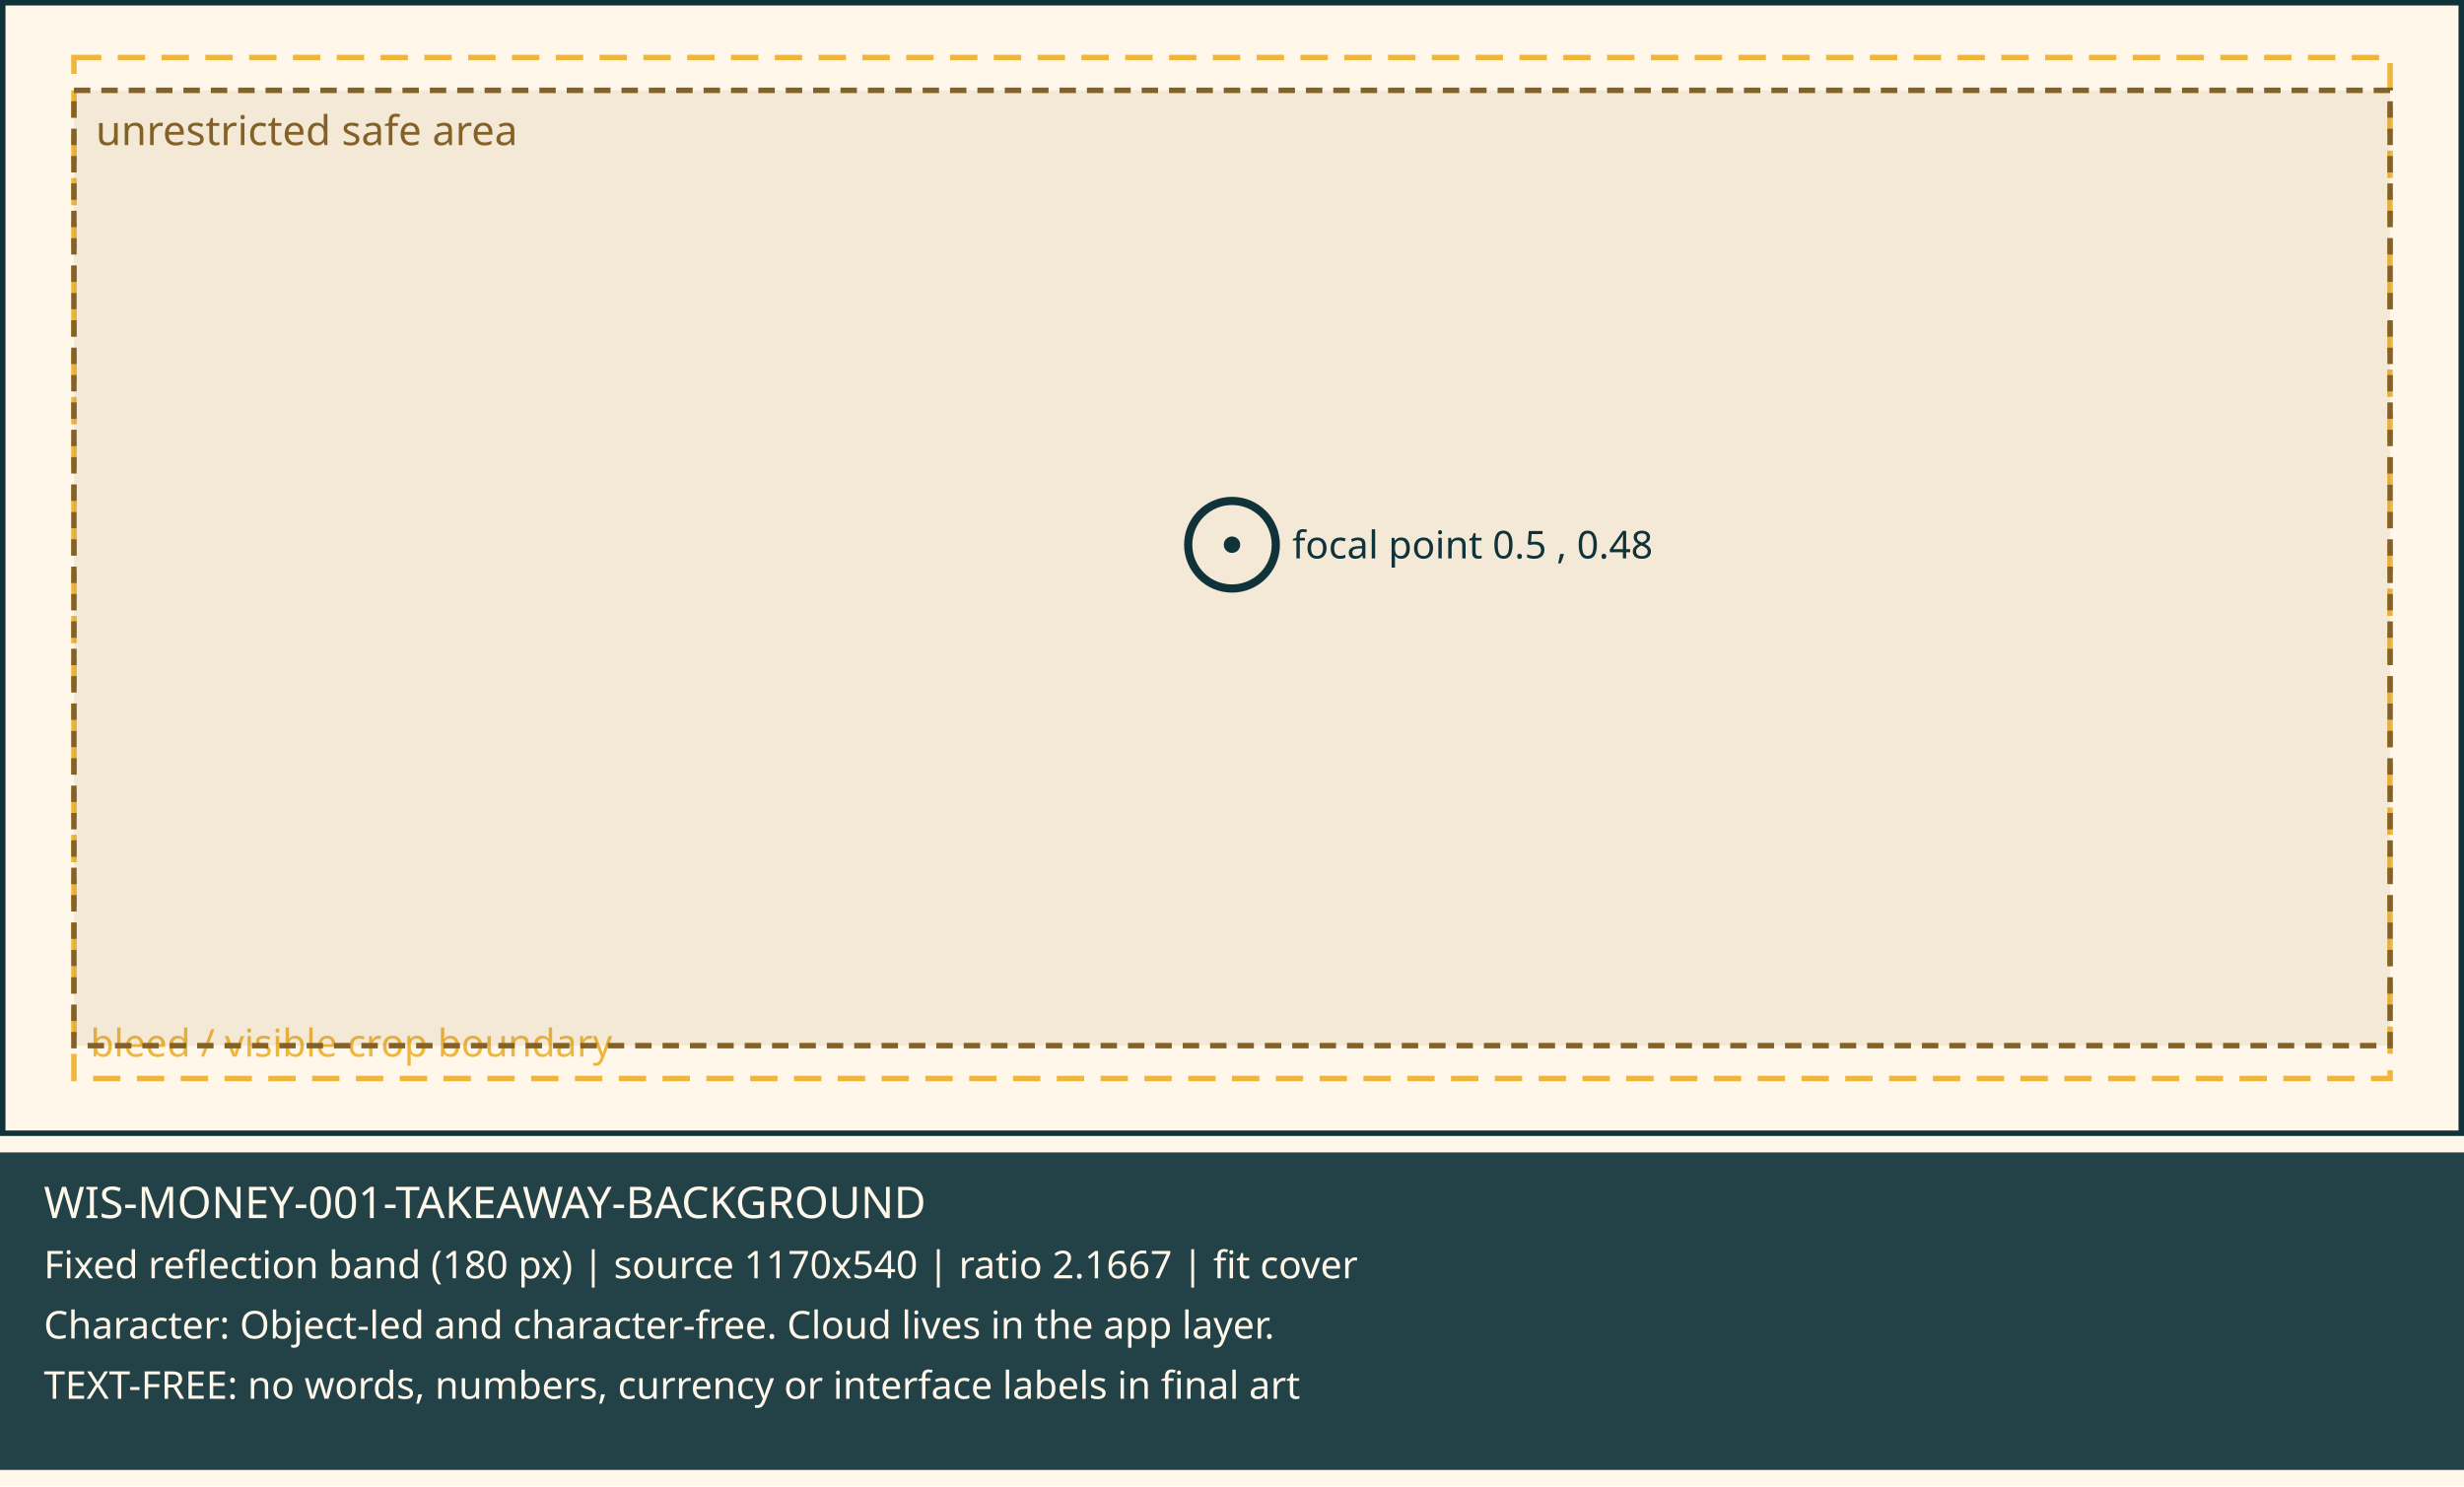
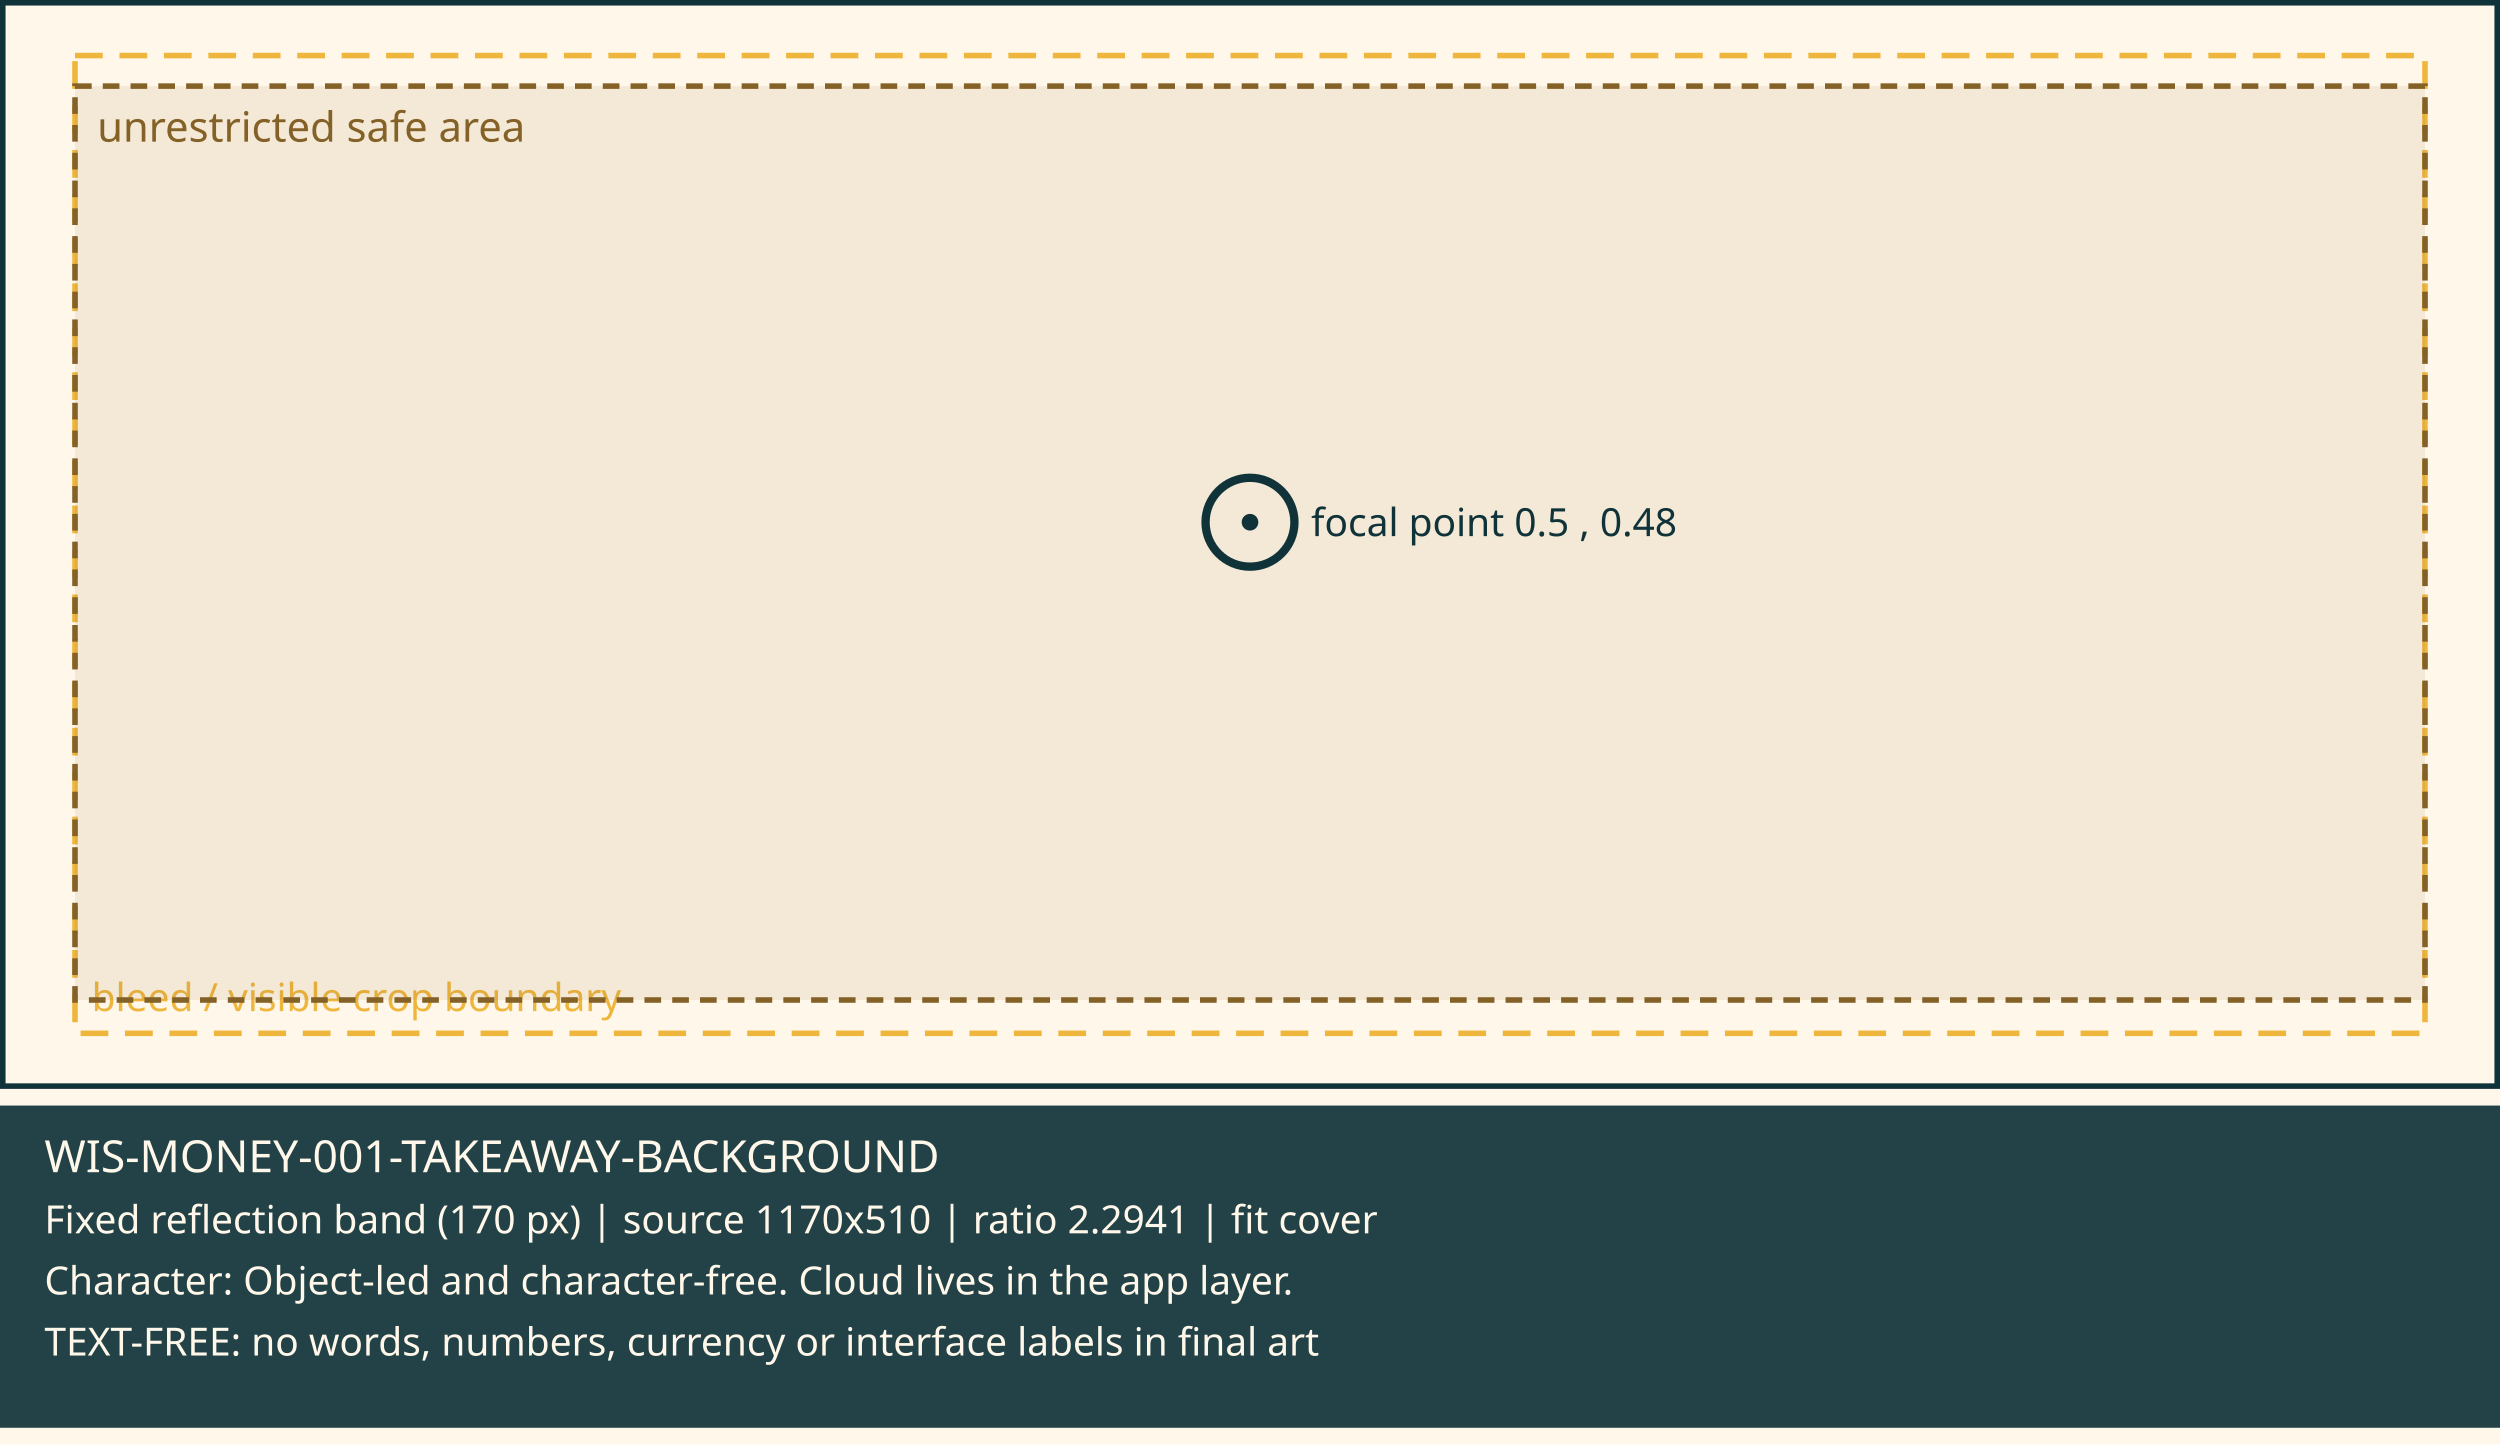
- <svg xmlns="http://www.w3.org/2000/svg" width="900" height="543" viewBox="0 0 900 543">
-   <rect width="900" height="543" fill="#FFF8EA" />
-   <rect x="1" y="1" width="898" height="413" fill="none" stroke="#10333A" stroke-width="2" />
-   <rect x="27" y="21" width="846" height="373" fill="none" stroke="#EFB63D" stroke-width="2" stroke-dasharray="10 6" />
-   <text x="33" y="386" font-family="sans-serif" font-size="14" fill="#EFB63D">bleed / visible crop boundary</text>
-   <rect x="27" y="33" width="846" height="349" fill="#846126" fill-opacity="0.10" stroke="#846126" stroke-width="2" stroke-dasharray="6 4" />
-   <text x="35" y="53" font-family="sans-serif" font-size="15" fill="#846126">unrestricted safe area</text>
-   <circle cx="450" cy="199" r="16" fill="none" stroke="#10333A" stroke-width="3" />
-   <circle cx="450" cy="199" r="3" fill="#10333A" />
-   <text x="472" y="204" font-family="sans-serif" font-size="14" fill="#10333A">focal point 0.5 , 0.48</text>
-   <rect x="0" y="421" width="900" height="116" fill="#10333A" fill-opacity="0.92" />
-   <text x="16" y="445" font-family="sans-serif" font-size="16" fill="#FFF8EA">WIS-MONEY-001-TAKEAWAY-BACKGROUND</text>
-   <text x="16" y="467" font-family="sans-serif" font-size="14" fill="#FFF8EA">Fixed reflection band (180 px)  |  source 1170x540  |  ratio 2.1667  |  fit cover</text>
-   <text x="16" y="489" font-family="sans-serif" font-size="14" fill="#FFF8EA">Character: Object-led and character-free. Cloud lives in the app layer.</text>
-   <text x="16" y="511" font-family="sans-serif" font-size="14" fill="#FFF8EA">TEXT-FREE: no words, numbers, currency or interface labels in final art</text>
+ <svg xmlns="http://www.w3.org/2000/svg" width="900" height="520" viewBox="0 0 900 520">
+   <rect width="900" height="520" fill="#FFF8EA" />
+   <rect x="1" y="1" width="898" height="390" fill="none" stroke="#10333A" stroke-width="2" />
+   <rect x="27" y="20" width="846" height="352" fill="none" stroke="#EFB63D" stroke-width="2" stroke-dasharray="10 6" />
+   <text x="33" y="364" font-family="sans-serif" font-size="14" fill="#EFB63D">bleed / visible crop boundary</text>
+   <rect x="27" y="31" width="846" height="329" fill="#846126" fill-opacity="0.10" stroke="#846126" stroke-width="2" stroke-dasharray="6 4" />
+   <text x="35" y="51" font-family="sans-serif" font-size="15" fill="#846126">unrestricted safe area</text>
+   <circle cx="450" cy="188" r="16" fill="none" stroke="#10333A" stroke-width="3" />
+   <circle cx="450" cy="188" r="3" fill="#10333A" />
+   <text x="472" y="193" font-family="sans-serif" font-size="14" fill="#10333A">focal point 0.5 , 0.48</text>
+   <rect x="0" y="398" width="900" height="116" fill="#10333A" fill-opacity="0.92" />
+   <text x="16" y="422" font-family="sans-serif" font-size="16" fill="#FFF8EA">WIS-MONEY-001-TAKEAWAY-BACKGROUND</text>
+   <text x="16" y="444" font-family="sans-serif" font-size="14" fill="#FFF8EA">Fixed reflection band (170 px)  |  source 1170x510  |  ratio 2.2941  |  fit cover</text>
+   <text x="16" y="466" font-family="sans-serif" font-size="14" fill="#FFF8EA">Character: Object-led and character-free. Cloud lives in the app layer.</text>
+   <text x="16" y="488" font-family="sans-serif" font-size="14" fill="#FFF8EA">TEXT-FREE: no words, numbers, currency or interface labels in final art</text>
</svg>
